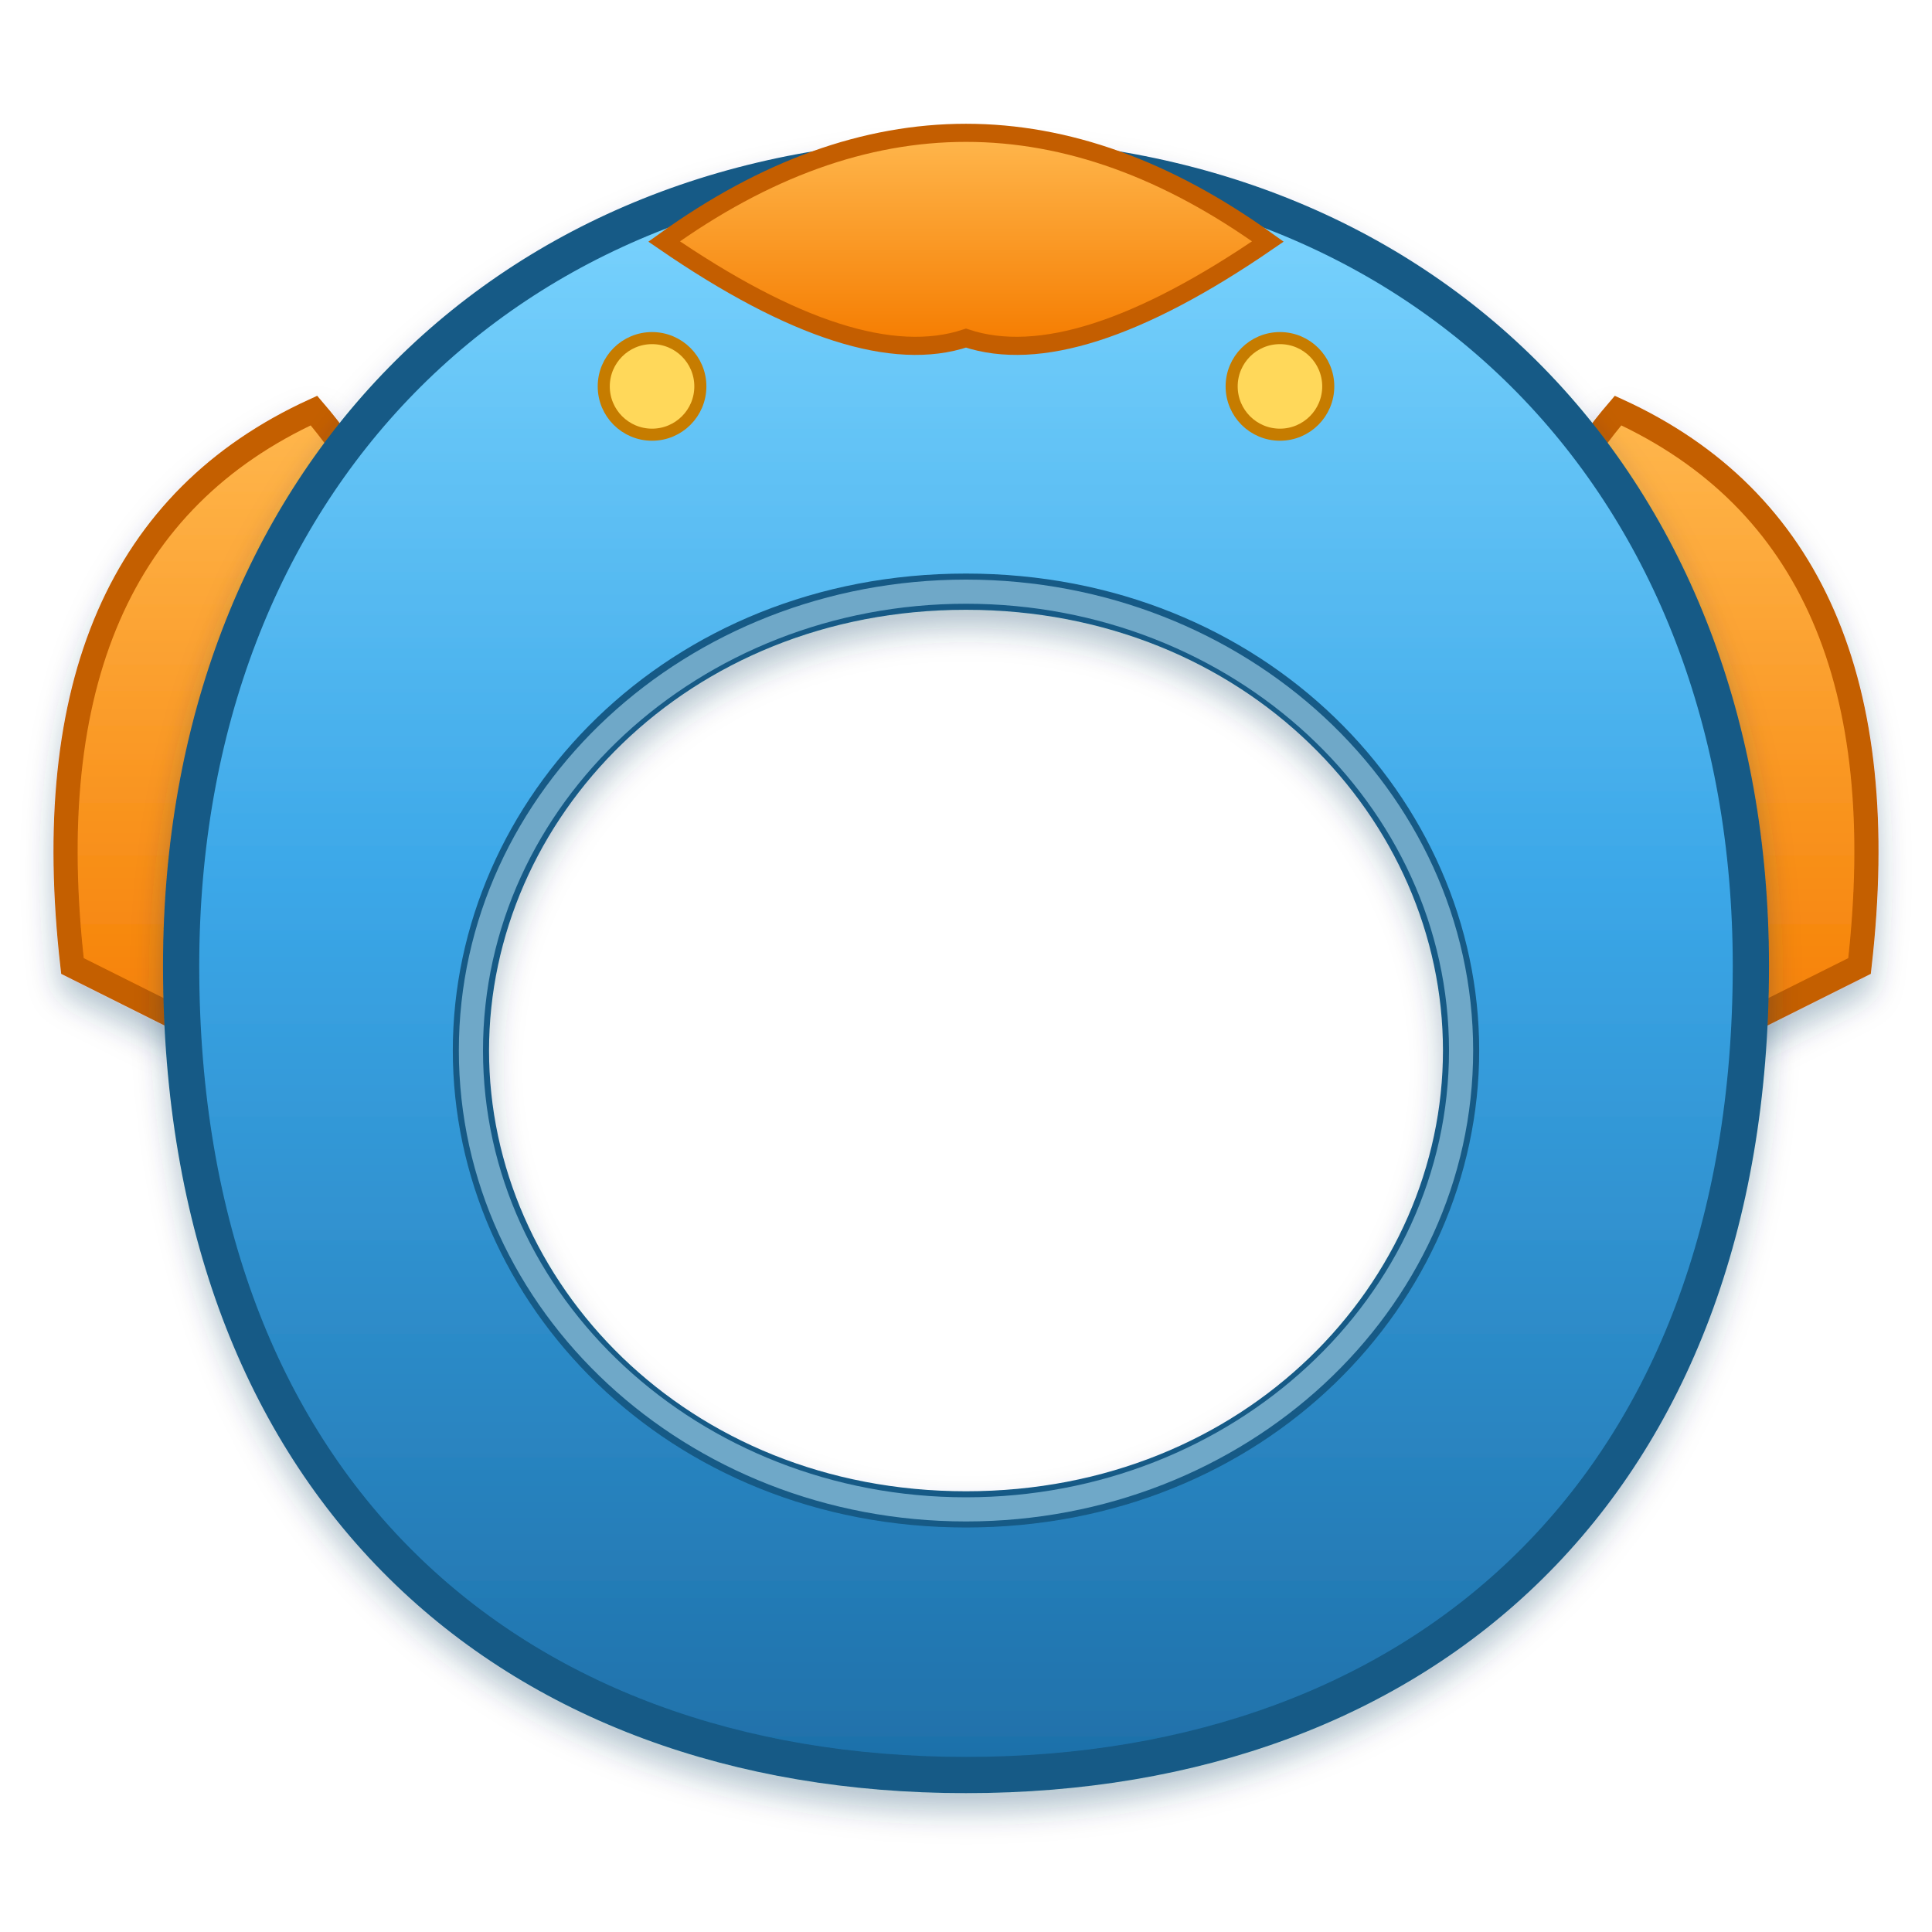
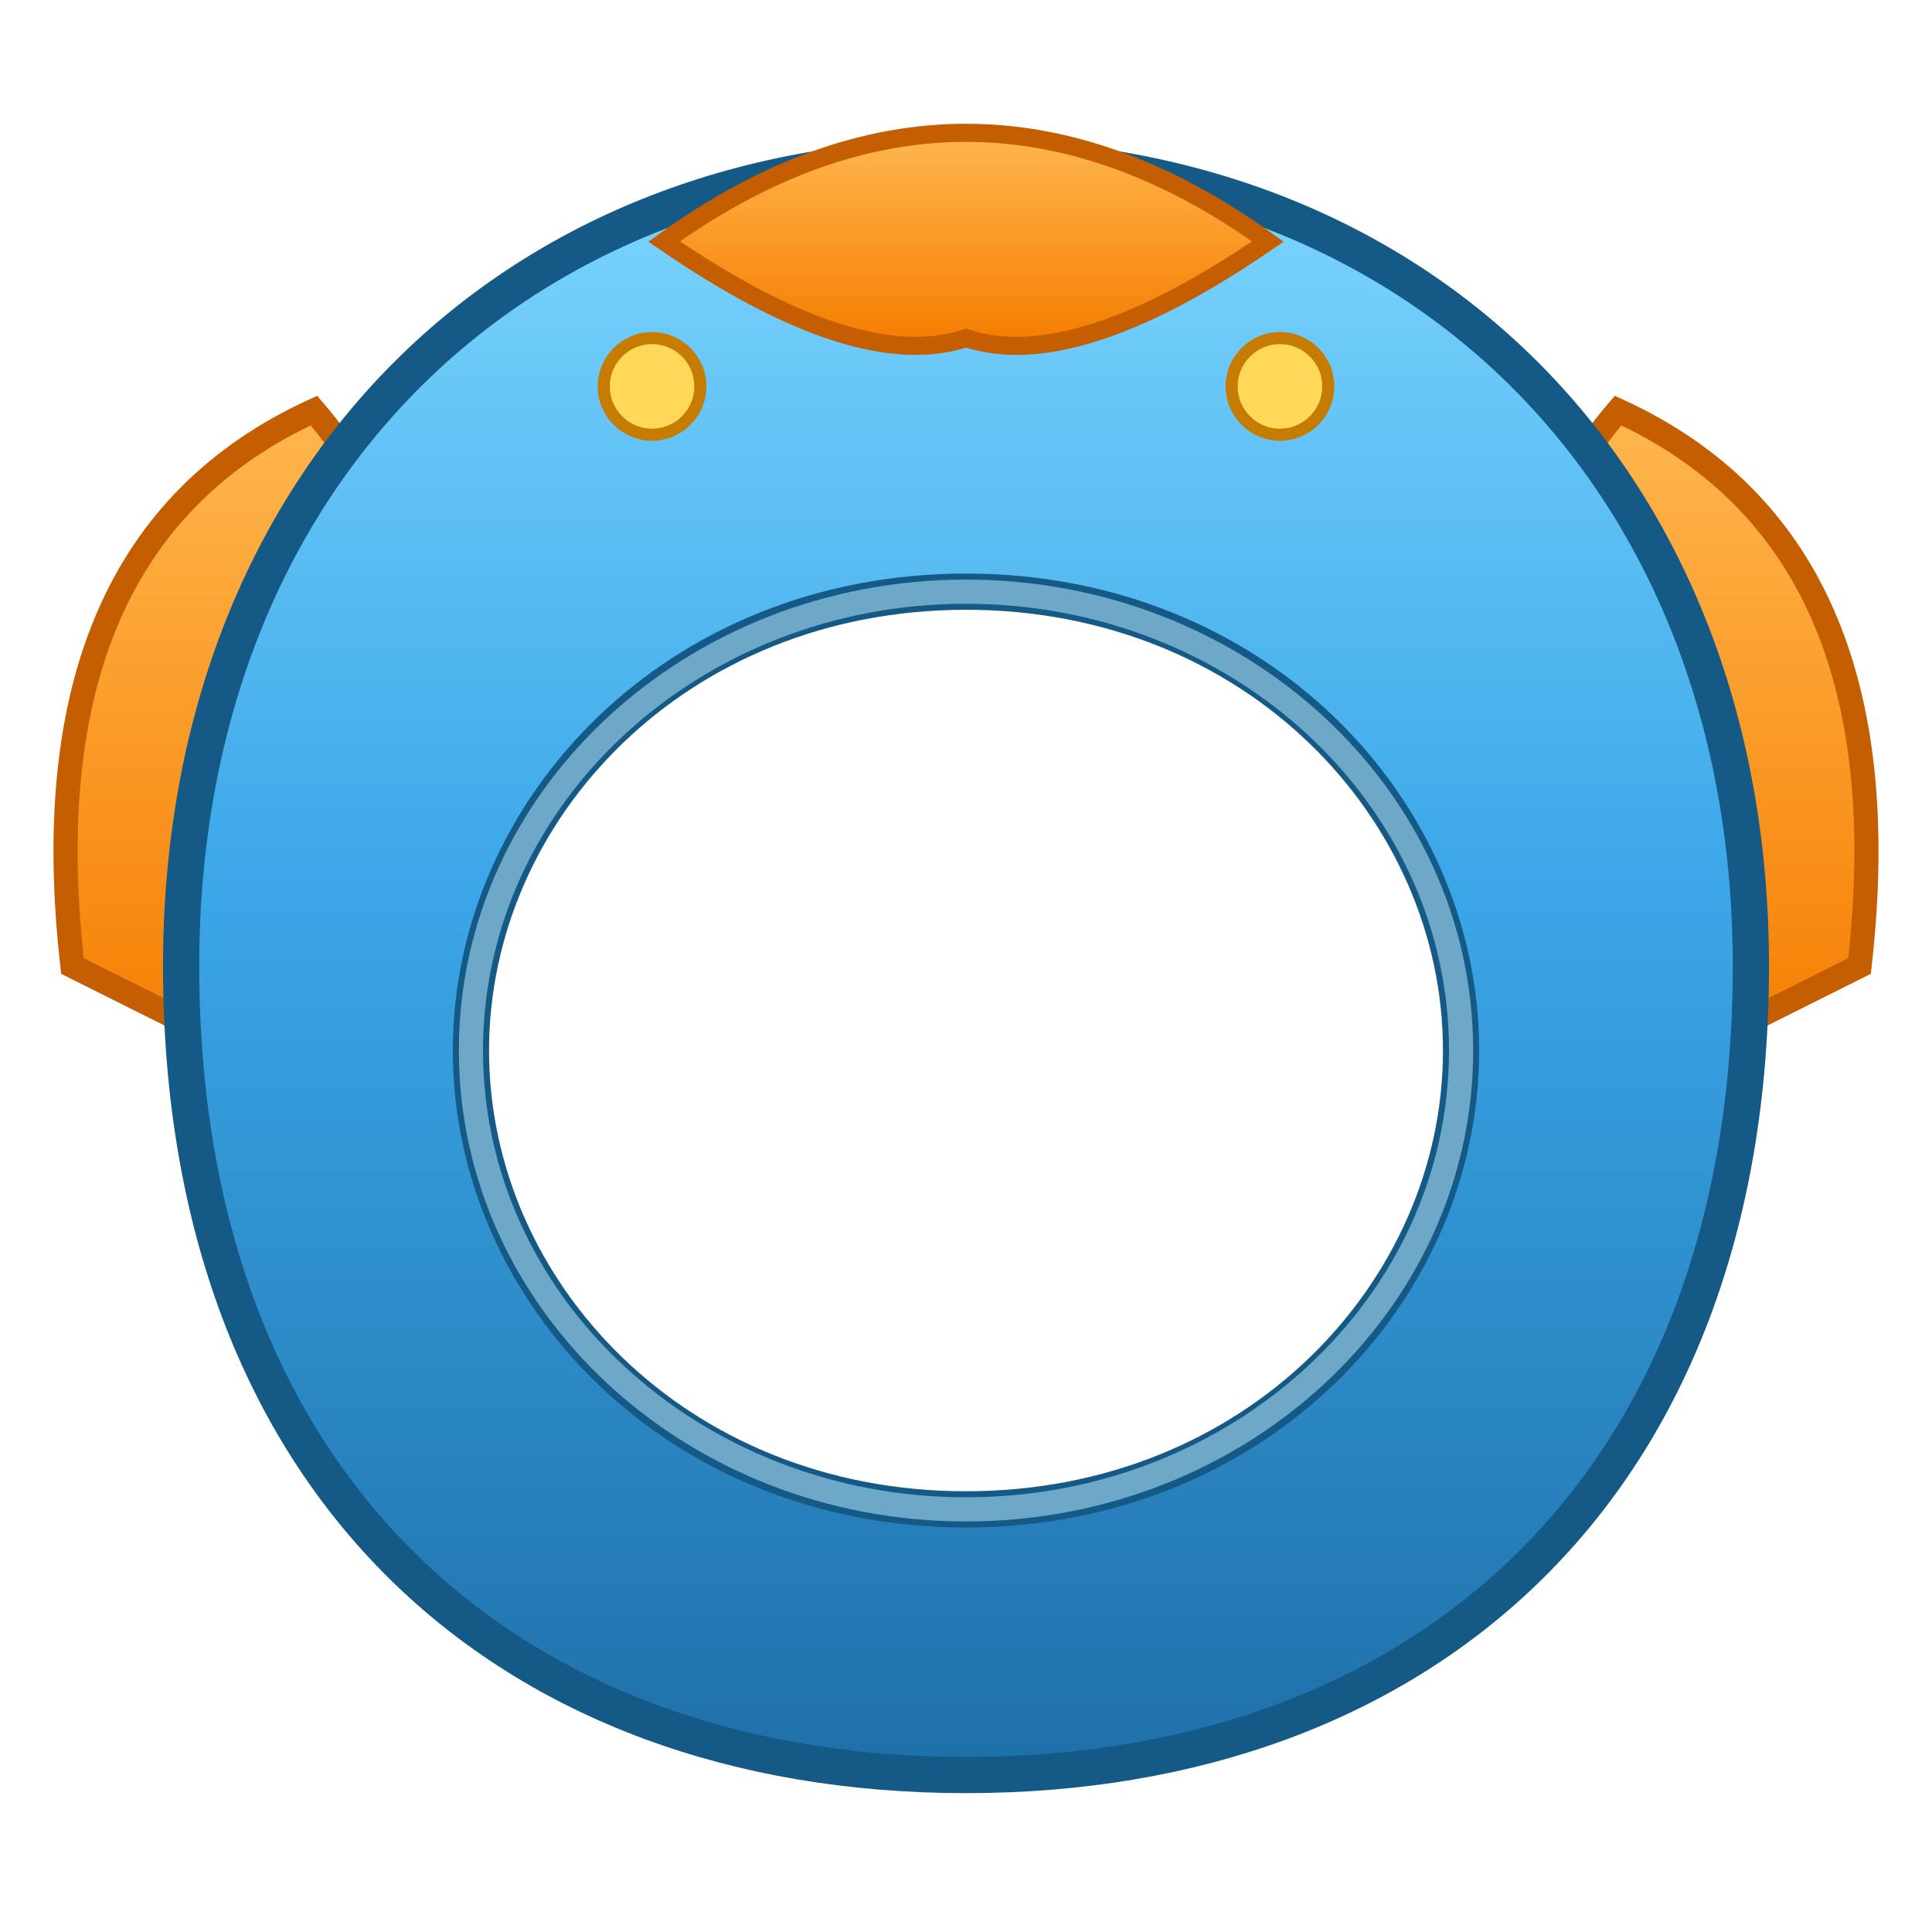
<svg xmlns="http://www.w3.org/2000/svg" viewBox="0 0 320 320" width="320" height="320">
  <defs>
    <linearGradient id="fiShell" x1="0" y1="0" x2="0" y2="1">
      <stop offset="0%" stop-color="#7ED6FF" />
      <stop offset="45%" stop-color="#3BA7E8" />
      <stop offset="100%" stop-color="#1E6FA8" />
    </linearGradient>
    <linearGradient id="fiFin" x1="0" y1="0" x2="0" y2="1">
      <stop offset="0%" stop-color="#FFB74D" />
      <stop offset="100%" stop-color="#F57C00" />
    </linearGradient>
-     <filter id="fiSoft" x="-20%" y="-20%" width="140%" height="140%">
-       <feDropShadow dx="0" dy="3" stdDeviation="2.5" flood-color="#0D3A5C" flood-opacity="0.3" />
-     </filter>
  </defs>
-   <path d="M12 160 Q4 90 52 68 Q88 110 48 178 Z" fill="url(#fiFin)" stroke="#C45E00" stroke-width="4" filter="url(#fiSoft)" />
-   <path d="M308 160 Q316 90 268 68 Q232 110 272 178 Z" fill="url(#fiFin)" stroke="#C45E00" stroke-width="4" filter="url(#fiSoft)" />
-   <path fill="url(#fiShell)" fill-rule="evenodd" stroke="#155A86" stroke-width="6" filter="url(#fiSoft)" d="     M160 26c76 0 130 54 130 134 0 86-54 134-130 134S30 246 30 160C30 80 84 26 160 26z     M160 98c-48 0-82 36-82 76s34 76 82 76 82-36 82-76-34-76-82-76z" />
+   <path d="M12 160 Q4 90 52 68 Q88 110 48 178 Z" fill="url(#fiFin)" stroke="#C45E00" stroke-width="4" />
+   <path d="M308 160 Q316 90 268 68 Q232 110 272 178 Z" fill="url(#fiFin)" stroke="#C45E00" stroke-width="4" />
+   <path fill="url(#fiShell)" fill-rule="evenodd" stroke="#155A86" stroke-width="6" d="     M160 26c76 0 130 54 130 134 0 86-54 134-130 134S30 246 30 160C30 80 84 26 160 26z     M160 98c-48 0-82 36-82 76s34 76 82 76 82-36 82-76-34-76-82-76z" />
  <path d="M110 40 Q160 4 210 40 Q178 62 160 56 Q142 62 110 40 Z" fill="url(#fiFin)" stroke="#C45E00" stroke-width="3" />
  <circle cx="108" cy="64" r="8" fill="#FFD85A" stroke="#C67C00" stroke-width="2" />
  <circle cx="212" cy="64" r="8" fill="#FFD85A" stroke="#C67C00" stroke-width="2" />
  <ellipse cx="160" cy="174" rx="82" ry="76" fill="none" stroke="#B8E8FF" stroke-width="4" opacity="0.55" />
</svg>
